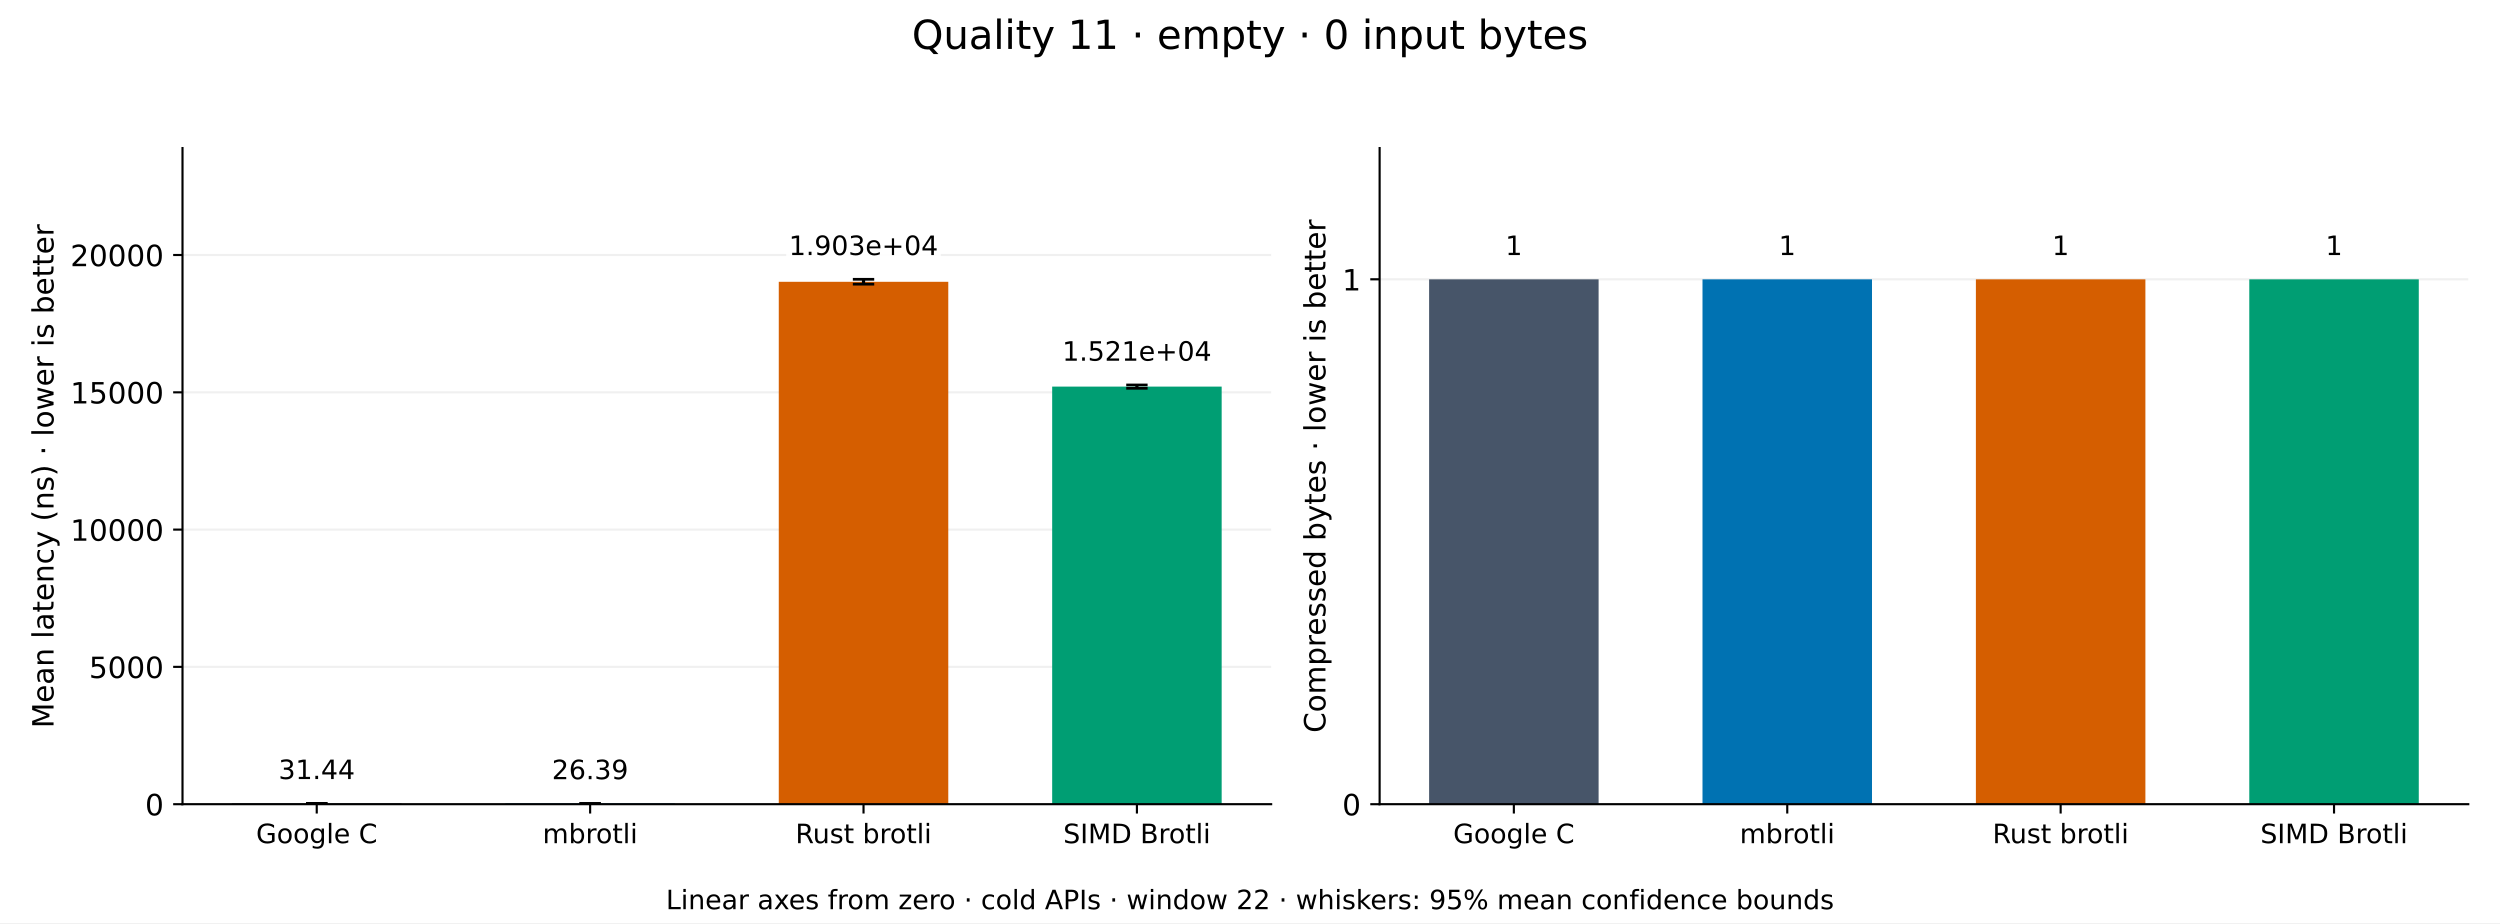
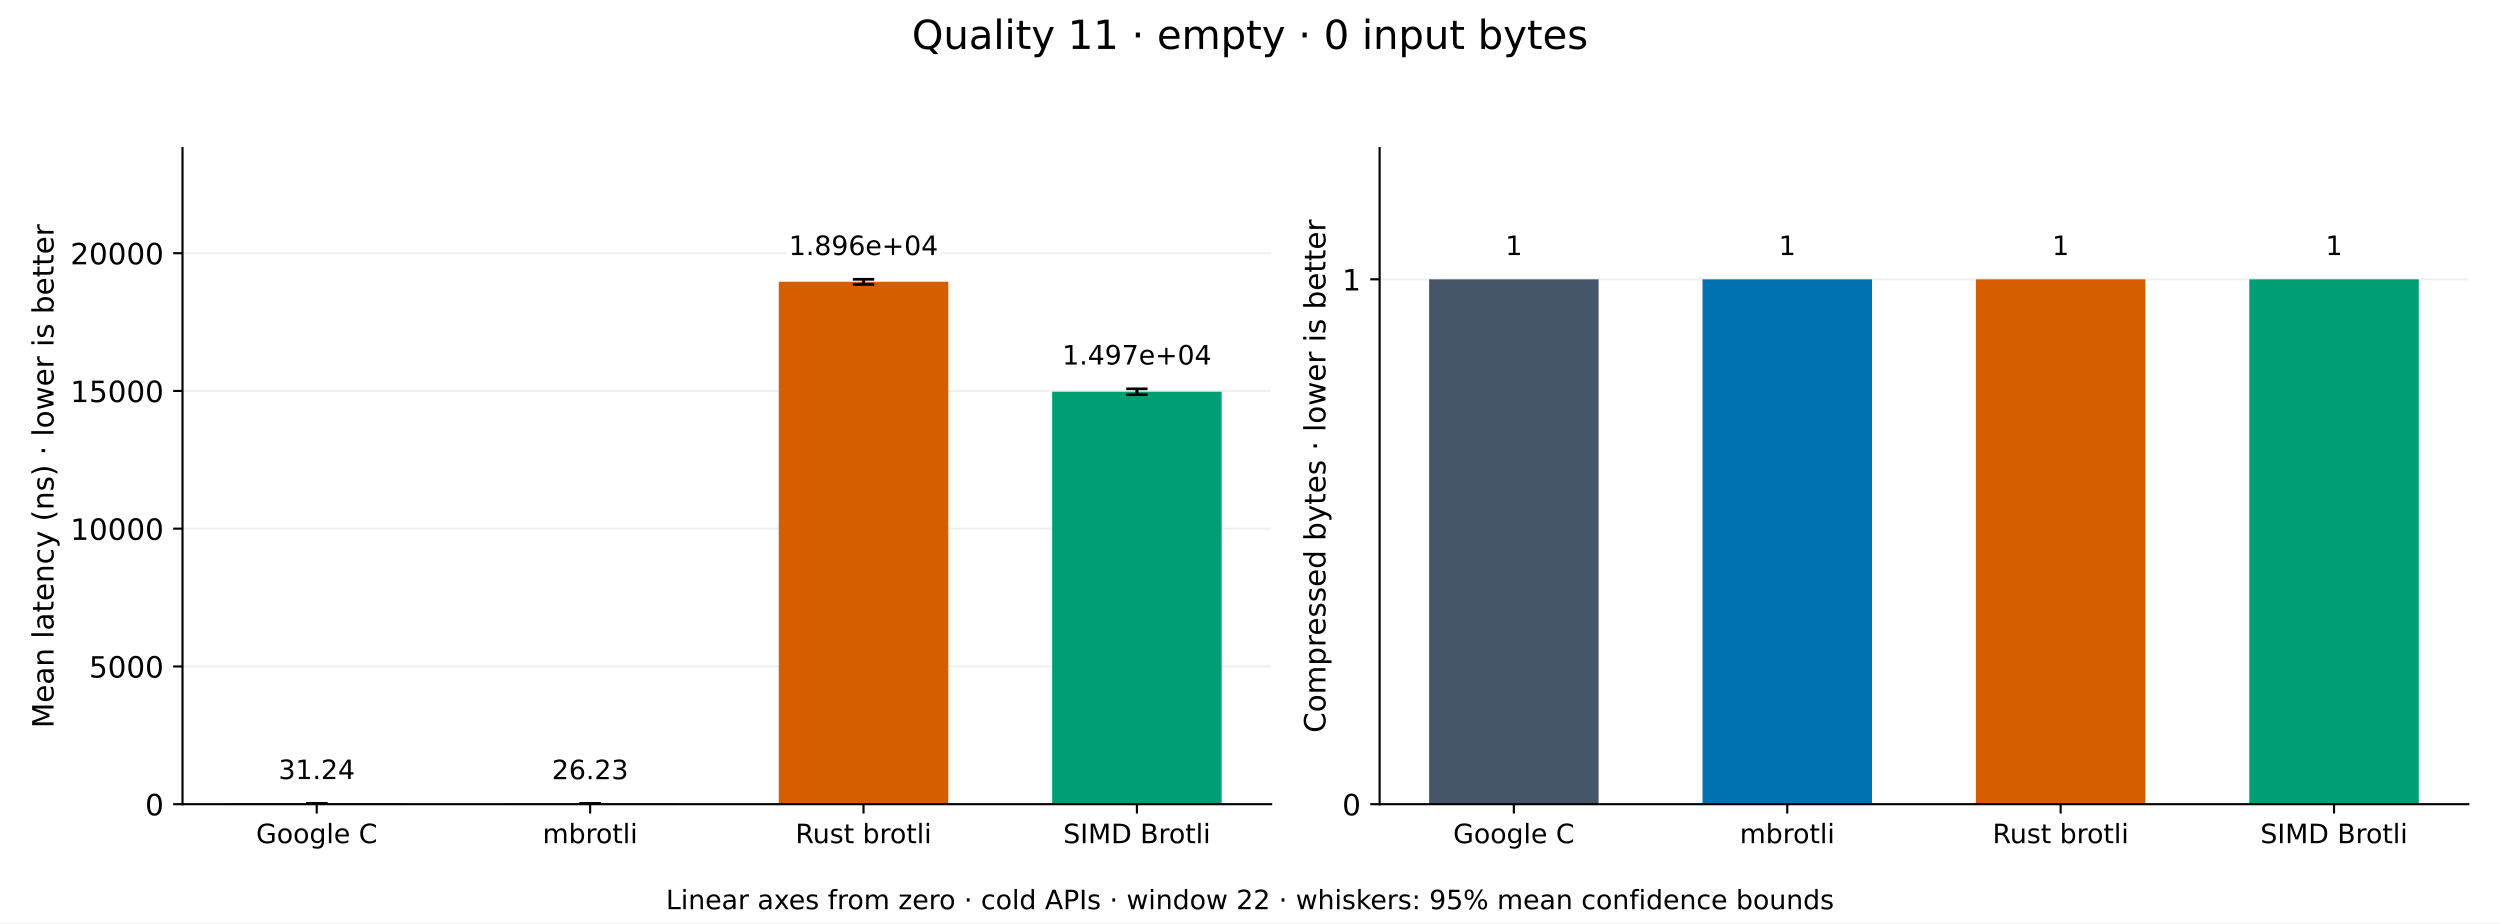
<svg xmlns="http://www.w3.org/2000/svg" xmlns:xlink="http://www.w3.org/1999/xlink" width="936pt" height="345.6pt" viewBox="0 0 936 345.6" version="1.1">
  <defs>
    <style type="text/css">*{stroke-linejoin: round; stroke-linecap: butt}</style>
  </defs>
  <g id="figure_1">
    <g id="patch_1">
      <path d="M 0 345.6 L 936 345.6 L 936 0 L 0 0 z " style="fill: #ffffff" />
    </g>
    <g id="axes_1">
      <g id="patch_2">
        <path d="M 68.33 301.088 L 475.92 301.088 L 475.92 55.44 L 68.33 55.44 z " style="fill: #ffffff" />
      </g>
      <g id="matplotlib.axis_1">
        <g id="xtick_1">
          <g id="line2d_1">
            <defs>
              <path id="m3d63aaa0ea" d="M 0 0 L 0 3.5 " style="stroke: #000000; stroke-width: 0.8" />
            </defs>
            <g>
              <use xlink:href="#m3d63aaa0ea" x="118.588" y="301.088" style="stroke: #000000; stroke-width: 0.8" />
            </g>
          </g>
          <g id="text_1">
            <text style="font-size: 10px; font-family: 'DejaVu Sans', 'Bitstream Vera Sans', 'Computer Modern Sans Serif', 'Lucida Grande', 'Verdana', 'Geneva', 'Lucid', 'Arial', 'Helvetica', 'Avant Garde', sans-serif; text-anchor: middle" x="118.588" y="315.686" transform="rotate(-0 118.5878 315.6864)">Google C</text>
          </g>
        </g>
        <g id="xtick_2">
          <g id="line2d_2">
            <g>
              <use xlink:href="#m3d63aaa0ea" x="220.946" y="301.088" style="stroke: #000000; stroke-width: 0.8" />
            </g>
          </g>
          <g id="text_2">
            <text style="font-size: 10px; font-family: 'DejaVu Sans', 'Bitstream Vera Sans', 'Computer Modern Sans Serif', 'Lucida Grande', 'Verdana', 'Geneva', 'Lucid', 'Arial', 'Helvetica', 'Avant Garde', sans-serif; text-anchor: middle" x="220.946" y="315.686" transform="rotate(-0 220.9459 315.6864)">mbrotli</text>
          </g>
        </g>
        <g id="xtick_3">
          <g id="line2d_3">
            <g>
              <use xlink:href="#m3d63aaa0ea" x="323.304" y="301.088" style="stroke: #000000; stroke-width: 0.8" />
            </g>
          </g>
          <g id="text_3">
            <text style="font-size: 10px; font-family: 'DejaVu Sans', 'Bitstream Vera Sans', 'Computer Modern Sans Serif', 'Lucida Grande', 'Verdana', 'Geneva', 'Lucid', 'Arial', 'Helvetica', 'Avant Garde', sans-serif; text-anchor: middle" x="323.304" y="315.686" transform="rotate(-0 323.3041 315.6864)">Rust brotli</text>
          </g>
        </g>
        <g id="xtick_4">
          <g id="line2d_4">
            <g>
              <use xlink:href="#m3d63aaa0ea" x="425.662" y="301.088" style="stroke: #000000; stroke-width: 0.8" />
            </g>
          </g>
          <g id="text_4">
            <text style="font-size: 10px; font-family: 'DejaVu Sans', 'Bitstream Vera Sans', 'Computer Modern Sans Serif', 'Lucida Grande', 'Verdana', 'Geneva', 'Lucid', 'Arial', 'Helvetica', 'Avant Garde', sans-serif; text-anchor: middle" x="425.662" y="315.686" transform="rotate(-0 425.6622 315.6864)">SIMD Brotli</text>
          </g>
        </g>
      </g>
      <g id="matplotlib.axis_2">
        <g id="ytick_1">
          <g id="line2d_5">
            <path d="M 68.33 301.088 L 475.92 301.088 " clip-path="url(#pfb11f768bd)" style="fill: none; stroke: #b0b0b0; stroke-opacity: 0.18; stroke-width: 0.8; stroke-linecap: square" />
          </g>
          <g id="line2d_6">
            <defs>
              <path id="mb6c034703b" d="M 0 0 L -3.5 0 " style="stroke: #000000; stroke-width: 0.8" />
            </defs>
            <g>
              <use xlink:href="#mb6c034703b" x="68.33" y="301.088" style="stroke: #000000; stroke-width: 0.8" />
            </g>
          </g>
          <g id="text_5">
            <text style="font-size: 11px; font-family: 'DejaVu Sans', 'Bitstream Vera Sans', 'Computer Modern Sans Serif', 'Lucida Grande', 'Verdana', 'Geneva', 'Lucid', 'Arial', 'Helvetica', 'Avant Garde', sans-serif; text-anchor: end" x="61.33" y="305.267" transform="rotate(-0 61.33 305.2671)">0</text>
          </g>
        </g>
        <g id="ytick_2">
          <g id="line2d_7">
-             <path d="M 68.33 249.685 L 475.92 249.685 " clip-path="url(#pfb11f768bd)" style="fill: none; stroke: #b0b0b0; stroke-opacity: 0.18; stroke-width: 0.8; stroke-linecap: square" />
+             <path d="M 68.33 249.514 L 475.92 249.514 " clip-path="url(#pfb11f768bd)" style="fill: none; stroke: #b0b0b0; stroke-opacity: 0.18; stroke-width: 0.8; stroke-linecap: square" />
          </g>
          <g id="line2d_8">
            <g>
-               <use xlink:href="#mb6c034703b" x="68.33" y="249.685" style="stroke: #000000; stroke-width: 0.8" />
+               <use xlink:href="#mb6c034703b" x="68.33" y="249.514" style="stroke: #000000; stroke-width: 0.8" />
            </g>
          </g>
          <g id="text_6">
-             <text style="font-size: 11px; font-family: 'DejaVu Sans', 'Bitstream Vera Sans', 'Computer Modern Sans Serif', 'Lucida Grande', 'Verdana', 'Geneva', 'Lucid', 'Arial', 'Helvetica', 'Avant Garde', sans-serif; text-anchor: end" x="61.33" y="253.865" transform="rotate(-0 61.33 253.8646)">5000</text>
+             <text style="font-size: 11px; font-family: 'DejaVu Sans', 'Bitstream Vera Sans', 'Computer Modern Sans Serif', 'Lucida Grande', 'Verdana', 'Geneva', 'Lucid', 'Arial', 'Helvetica', 'Avant Garde', sans-serif; text-anchor: end" x="61.33" y="253.693" transform="rotate(-0 61.33 253.6927)">5000</text>
          </g>
        </g>
        <g id="ytick_3">
          <g id="line2d_9">
-             <path d="M 68.33 198.283 L 475.92 198.283 " clip-path="url(#pfb11f768bd)" style="fill: none; stroke: #b0b0b0; stroke-opacity: 0.18; stroke-width: 0.8; stroke-linecap: square" />
+             <path d="M 68.33 197.939 L 475.92 197.939 " clip-path="url(#pfb11f768bd)" style="fill: none; stroke: #b0b0b0; stroke-opacity: 0.18; stroke-width: 0.8; stroke-linecap: square" />
          </g>
          <g id="line2d_10">
            <g>
-               <use xlink:href="#mb6c034703b" x="68.33" y="198.283" style="stroke: #000000; stroke-width: 0.8" />
+               <use xlink:href="#mb6c034703b" x="68.33" y="197.939" style="stroke: #000000; stroke-width: 0.8" />
            </g>
          </g>
          <g id="text_7">
-             <text style="font-size: 11px; font-family: 'DejaVu Sans', 'Bitstream Vera Sans', 'Computer Modern Sans Serif', 'Lucida Grande', 'Verdana', 'Geneva', 'Lucid', 'Arial', 'Helvetica', 'Avant Garde', sans-serif; text-anchor: end" x="61.33" y="202.462" transform="rotate(-0 61.33 202.462)">10000</text>
+             <text style="font-size: 11px; font-family: 'DejaVu Sans', 'Bitstream Vera Sans', 'Computer Modern Sans Serif', 'Lucida Grande', 'Verdana', 'Geneva', 'Lucid', 'Arial', 'Helvetica', 'Avant Garde', sans-serif; text-anchor: end" x="61.33" y="202.118" transform="rotate(-0 61.33 202.1182)">10000</text>
          </g>
        </g>
        <g id="ytick_4">
          <g id="line2d_11">
-             <path d="M 68.33 146.88 L 475.92 146.88 " clip-path="url(#pfb11f768bd)" style="fill: none; stroke: #b0b0b0; stroke-opacity: 0.18; stroke-width: 0.8; stroke-linecap: square" />
+             <path d="M 68.33 146.365 L 475.92 146.365 " clip-path="url(#pfb11f768bd)" style="fill: none; stroke: #b0b0b0; stroke-opacity: 0.18; stroke-width: 0.8; stroke-linecap: square" />
          </g>
          <g id="line2d_12">
            <g>
-               <use xlink:href="#mb6c034703b" x="68.33" y="146.88" style="stroke: #000000; stroke-width: 0.8" />
+               <use xlink:href="#mb6c034703b" x="68.33" y="146.365" style="stroke: #000000; stroke-width: 0.8" />
            </g>
          </g>
          <g id="text_8">
-             <text style="font-size: 11px; font-family: 'DejaVu Sans', 'Bitstream Vera Sans', 'Computer Modern Sans Serif', 'Lucida Grande', 'Verdana', 'Geneva', 'Lucid', 'Arial', 'Helvetica', 'Avant Garde', sans-serif; text-anchor: end" x="61.33" y="151.059" transform="rotate(-0 61.33 151.0595)">15000</text>
+             <text style="font-size: 11px; font-family: 'DejaVu Sans', 'Bitstream Vera Sans', 'Computer Modern Sans Serif', 'Lucida Grande', 'Verdana', 'Geneva', 'Lucid', 'Arial', 'Helvetica', 'Avant Garde', sans-serif; text-anchor: end" x="61.33" y="150.544" transform="rotate(-0 61.33 150.5438)">15000</text>
          </g>
        </g>
        <g id="ytick_5">
          <g id="line2d_13">
-             <path d="M 68.33 95.478 L 475.92 95.478 " clip-path="url(#pfb11f768bd)" style="fill: none; stroke: #b0b0b0; stroke-opacity: 0.18; stroke-width: 0.8; stroke-linecap: square" />
+             <path d="M 68.33 94.79 L 475.92 94.79 " clip-path="url(#pfb11f768bd)" style="fill: none; stroke: #b0b0b0; stroke-opacity: 0.18; stroke-width: 0.8; stroke-linecap: square" />
          </g>
          <g id="line2d_14">
            <g>
-               <use xlink:href="#mb6c034703b" x="68.33" y="95.478" style="stroke: #000000; stroke-width: 0.8" />
+               <use xlink:href="#mb6c034703b" x="68.33" y="94.79" style="stroke: #000000; stroke-width: 0.8" />
            </g>
          </g>
          <g id="text_9">
-             <text style="font-size: 11px; font-family: 'DejaVu Sans', 'Bitstream Vera Sans', 'Computer Modern Sans Serif', 'Lucida Grande', 'Verdana', 'Geneva', 'Lucid', 'Arial', 'Helvetica', 'Avant Garde', sans-serif; text-anchor: end" x="61.33" y="99.657" transform="rotate(-0 61.33 99.65691)">20000</text>
+             <text style="font-size: 11px; font-family: 'DejaVu Sans', 'Bitstream Vera Sans', 'Computer Modern Sans Serif', 'Lucida Grande', 'Verdana', 'Geneva', 'Lucid', 'Arial', 'Helvetica', 'Avant Garde', sans-serif; text-anchor: end" x="61.33" y="98.969" transform="rotate(-0 61.33 98.96929)">20000</text>
          </g>
        </g>
        <g id="text_10">
          <text style="font-size: 11px; font-family: 'DejaVu Sans', 'Bitstream Vera Sans', 'Computer Modern Sans Serif', 'Lucida Grande', 'Verdana', 'Geneva', 'Lucid', 'Arial', 'Helvetica', 'Avant Garde', sans-serif; text-anchor: middle" x="20.049" y="178.264" transform="rotate(-90 20.04859 178.264)">Mean latency (ns) · lower is better</text>
        </g>
      </g>
      <g id="patch_3">
-         <path d="M 86.857 301.088 L 150.319 301.088 L 150.319 300.765 L 86.857 300.765 z " clip-path="url(#pfb11f768bd)" style="fill: #475569" />
+         <path d="M 86.857 301.088 L 150.319 301.088 L 150.319 300.766 L 86.857 300.766 z " clip-path="url(#pfb11f768bd)" style="fill: #475569" />
      </g>
      <g id="patch_4">
        <path d="M 189.215 301.088 L 252.677 301.088 L 252.677 300.817 L 189.215 300.817 z " clip-path="url(#pfb11f768bd)" style="fill: #0072b2" />
      </g>
      <g id="patch_5">
-         <path d="M 291.573 301.088 L 355.035 301.088 L 355.035 105.497 L 291.573 105.497 z " clip-path="url(#pfb11f768bd)" style="fill: #d55e00" />
+         <path d="M 291.573 301.088 L 355.035 301.088 L 355.035 105.493 L 291.573 105.493 z " clip-path="url(#pfb11f768bd)" style="fill: #d55e00" />
      </g>
      <g id="patch_6">
-         <path d="M 393.931 301.088 L 457.393 301.088 L 457.393 144.752 L 393.931 144.752 z " clip-path="url(#pfb11f768bd)" style="fill: #009e73" />
+         <path d="M 393.931 301.088 L 457.393 301.088 L 457.393 146.665 L 393.931 146.665 z " clip-path="url(#pfb11f768bd)" style="fill: #009e73" />
      </g>
      <g id="LineCollection_1">
-         <path d="M 118.588 300.766 L 118.588 300.763 " clip-path="url(#pfb11f768bd)" style="fill: none; stroke: #000000; stroke-width: 1.2" />
-         <path d="M 220.946 300.818 L 220.946 300.815 " clip-path="url(#pfb11f768bd)" style="fill: none; stroke: #000000; stroke-width: 1.2" />
-         <path d="M 323.304 106.393 L 323.304 104.57 " clip-path="url(#pfb11f768bd)" style="fill: none; stroke: #000000; stroke-width: 1.2" />
-         <path d="M 425.662 145.4 L 425.662 144.127 " clip-path="url(#pfb11f768bd)" style="fill: none; stroke: #000000; stroke-width: 1.2" />
+         <path d="M 118.588 300.767 L 118.588 300.765 " clip-path="url(#pfb11f768bd)" style="fill: none; stroke: #000000; stroke-width: 1.2" />
+         <path d="M 220.946 300.818 L 220.946 300.817 " clip-path="url(#pfb11f768bd)" style="fill: none; stroke: #000000; stroke-width: 1.2" />
+         <path d="M 323.304 106.505 L 323.304 104.57 " clip-path="url(#pfb11f768bd)" style="fill: none; stroke: #000000; stroke-width: 1.2" />
+         <path d="M 425.662 147.772 L 425.662 145.556 " clip-path="url(#pfb11f768bd)" style="fill: none; stroke: #000000; stroke-width: 1.2" />
      </g>
      <g id="line2d_15">
        <defs>
          <path id="ma4d3aa00d3" d="M 4 0 L -4 -0 " style="stroke: #000000" />
        </defs>
        <g clip-path="url(#pfb11f768bd)">
-           <use xlink:href="#ma4d3aa00d3" x="118.588" y="300.766" style="fill: #1f77b4; stroke: #000000" />
+           <use xlink:href="#ma4d3aa00d3" x="118.588" y="300.767" style="fill: #1f77b4; stroke: #000000" />
          <use xlink:href="#ma4d3aa00d3" x="220.946" y="300.818" style="fill: #1f77b4; stroke: #000000" />
-           <use xlink:href="#ma4d3aa00d3" x="323.304" y="106.393" style="fill: #1f77b4; stroke: #000000" />
-           <use xlink:href="#ma4d3aa00d3" x="425.662" y="145.4" style="fill: #1f77b4; stroke: #000000" />
+           <use xlink:href="#ma4d3aa00d3" x="323.304" y="106.505" style="fill: #1f77b4; stroke: #000000" />
+           <use xlink:href="#ma4d3aa00d3" x="425.662" y="147.772" style="fill: #1f77b4; stroke: #000000" />
        </g>
      </g>
      <g id="line2d_16">
        <g clip-path="url(#pfb11f768bd)">
-           <use xlink:href="#ma4d3aa00d3" x="118.588" y="300.763" style="fill: #1f77b4; stroke: #000000" />
-           <use xlink:href="#ma4d3aa00d3" x="220.946" y="300.815" style="fill: #1f77b4; stroke: #000000" />
+           <use xlink:href="#ma4d3aa00d3" x="118.588" y="300.765" style="fill: #1f77b4; stroke: #000000" />
+           <use xlink:href="#ma4d3aa00d3" x="220.946" y="300.817" style="fill: #1f77b4; stroke: #000000" />
          <use xlink:href="#ma4d3aa00d3" x="323.304" y="104.57" style="fill: #1f77b4; stroke: #000000" />
-           <use xlink:href="#ma4d3aa00d3" x="425.662" y="144.127" style="fill: #1f77b4; stroke: #000000" />
+           <use xlink:href="#ma4d3aa00d3" x="425.662" y="145.556" style="fill: #1f77b4; stroke: #000000" />
        </g>
      </g>
      <g id="patch_7">
        <path d="M 68.33 301.088 L 68.33 55.44 " style="fill: none; stroke: #000000; stroke-width: 0.8; stroke-linejoin: miter; stroke-linecap: square" />
      </g>
      <g id="patch_8">
        <path d="M 68.33 301.088 L 475.92 301.088 " style="fill: none; stroke: #000000; stroke-width: 0.8; stroke-linejoin: miter; stroke-linecap: square" />
      </g>
      <g id="text_11">
        <g id="patch_9">
-           <path d="M 103.274 294.763 L 133.902 294.763 L 133.902 283.085 L 103.274 283.085 z " style="fill: #ffffff; opacity: 0.9" />
-         </g>
-         <text style="font-size: 10px; font-family: 'DejaVu Sans', 'Bitstream Vera Sans', 'Computer Modern Sans Serif', 'Lucida Grande', 'Verdana', 'Geneva', 'Lucid', 'Arial', 'Helvetica', 'Avant Garde', sans-serif; text-anchor: middle" x="118.588" y="291.683" transform="rotate(-0 118.5878 291.6835)">31.44</text>
+           <path d="M 103.274 294.765 L 133.902 294.765 L 133.902 283.086 L 103.274 283.086 z " style="fill: #ffffff; opacity: 0.9" />
+         </g>
+         <text style="font-size: 10px; font-family: 'DejaVu Sans', 'Bitstream Vera Sans', 'Computer Modern Sans Serif', 'Lucida Grande', 'Verdana', 'Geneva', 'Lucid', 'Arial', 'Helvetica', 'Avant Garde', sans-serif; text-anchor: middle" x="118.588" y="291.685" transform="rotate(-0 118.5878 291.6849)">31.24</text>
      </g>
      <g id="text_12">
        <g id="patch_10">
-           <path d="M 205.632 294.815 L 236.26 294.815 L 236.26 283.137 L 205.632 283.137 z " style="fill: #ffffff; opacity: 0.9" />
-         </g>
-         <text style="font-size: 10px; font-family: 'DejaVu Sans', 'Bitstream Vera Sans', 'Computer Modern Sans Serif', 'Lucida Grande', 'Verdana', 'Geneva', 'Lucid', 'Arial', 'Helvetica', 'Avant Garde', sans-serif; text-anchor: middle" x="220.946" y="291.736" transform="rotate(-0 220.9459 291.7357)">26.39</text>
+           <path d="M 205.632 294.817 L 236.26 294.817 L 236.26 283.138 L 205.632 283.138 z " style="fill: #ffffff; opacity: 0.9" />
+         </g>
+         <text style="font-size: 10px; font-family: 'DejaVu Sans', 'Bitstream Vera Sans', 'Computer Modern Sans Serif', 'Lucida Grande', 'Verdana', 'Geneva', 'Lucid', 'Arial', 'Helvetica', 'Avant Garde', sans-serif; text-anchor: middle" x="220.946" y="291.737" transform="rotate(-0 220.9459 291.7368)">26.23</text>
      </g>
      <g id="text_13">
        <g id="patch_11">
          <path d="M 294.361 98.57 L 352.247 98.57 L 352.247 86.891 L 294.361 86.891 z " style="fill: #ffffff; opacity: 0.9" />
        </g>
-         <text style="font-size: 10px; font-family: 'DejaVu Sans', 'Bitstream Vera Sans', 'Computer Modern Sans Serif', 'Lucida Grande', 'Verdana', 'Geneva', 'Lucid', 'Arial', 'Helvetica', 'Avant Garde', sans-serif; text-anchor: middle" x="323.304" y="95.49" transform="rotate(-0 323.3041 95.48991)">1.903e+04</text>
+         <text style="font-size: 10px; font-family: 'DejaVu Sans', 'Bitstream Vera Sans', 'Computer Modern Sans Serif', 'Lucida Grande', 'Verdana', 'Geneva', 'Lucid', 'Arial', 'Helvetica', 'Avant Garde', sans-serif; text-anchor: middle" x="323.304" y="95.49" transform="rotate(-0 323.3041 95.48991)">1.896e+04</text>
      </g>
      <g id="text_14">
        <g id="patch_12">
-           <path d="M 396.719 138.127 L 454.605 138.127 L 454.605 126.448 L 396.719 126.448 z " style="fill: #ffffff; opacity: 0.9" />
-         </g>
-         <text style="font-size: 10px; font-family: 'DejaVu Sans', 'Bitstream Vera Sans', 'Computer Modern Sans Serif', 'Lucida Grande', 'Verdana', 'Geneva', 'Lucid', 'Arial', 'Helvetica', 'Avant Garde', sans-serif; text-anchor: middle" x="425.662" y="135.047" transform="rotate(-0 425.6622 135.0468)">1.521e+04</text>
+           <path d="M 396.719 139.556 L 454.605 139.556 L 454.605 127.878 L 396.719 127.878 z " style="fill: #ffffff; opacity: 0.9" />
+         </g>
+         <text style="font-size: 10px; font-family: 'DejaVu Sans', 'Bitstream Vera Sans', 'Computer Modern Sans Serif', 'Lucida Grande', 'Verdana', 'Geneva', 'Lucid', 'Arial', 'Helvetica', 'Avant Garde', sans-serif; text-anchor: middle" x="425.662" y="136.477" transform="rotate(-0 425.6622 136.4768)">1.497e+04</text>
      </g>
    </g>
    <g id="axes_2">
      <g id="patch_13">
        <path d="M 516.53 301.088 L 924.12 301.088 L 924.12 55.44 L 516.53 55.44 z " style="fill: #ffffff" />
      </g>
      <g id="matplotlib.axis_3">
        <g id="xtick_5">
          <g id="line2d_17">
            <g>
              <use xlink:href="#m3d63aaa0ea" x="566.788" y="301.088" style="stroke: #000000; stroke-width: 0.8" />
            </g>
          </g>
          <g id="text_15">
            <text style="font-size: 10px; font-family: 'DejaVu Sans', 'Bitstream Vera Sans', 'Computer Modern Sans Serif', 'Lucida Grande', 'Verdana', 'Geneva', 'Lucid', 'Arial', 'Helvetica', 'Avant Garde', sans-serif; text-anchor: middle" x="566.788" y="315.686" transform="rotate(-0 566.7878 315.6864)">Google C</text>
          </g>
        </g>
        <g id="xtick_6">
          <g id="line2d_18">
            <g>
              <use xlink:href="#m3d63aaa0ea" x="669.146" y="301.088" style="stroke: #000000; stroke-width: 0.8" />
            </g>
          </g>
          <g id="text_16">
            <text style="font-size: 10px; font-family: 'DejaVu Sans', 'Bitstream Vera Sans', 'Computer Modern Sans Serif', 'Lucida Grande', 'Verdana', 'Geneva', 'Lucid', 'Arial', 'Helvetica', 'Avant Garde', sans-serif; text-anchor: middle" x="669.146" y="315.686" transform="rotate(-0 669.1459 315.6864)">mbrotli</text>
          </g>
        </g>
        <g id="xtick_7">
          <g id="line2d_19">
            <g>
              <use xlink:href="#m3d63aaa0ea" x="771.504" y="301.088" style="stroke: #000000; stroke-width: 0.8" />
            </g>
          </g>
          <g id="text_17">
            <text style="font-size: 10px; font-family: 'DejaVu Sans', 'Bitstream Vera Sans', 'Computer Modern Sans Serif', 'Lucida Grande', 'Verdana', 'Geneva', 'Lucid', 'Arial', 'Helvetica', 'Avant Garde', sans-serif; text-anchor: middle" x="771.504" y="315.686" transform="rotate(-0 771.5041 315.6864)">Rust brotli</text>
          </g>
        </g>
        <g id="xtick_8">
          <g id="line2d_20">
            <g>
              <use xlink:href="#m3d63aaa0ea" x="873.862" y="301.088" style="stroke: #000000; stroke-width: 0.8" />
            </g>
          </g>
          <g id="text_18">
            <text style="font-size: 10px; font-family: 'DejaVu Sans', 'Bitstream Vera Sans', 'Computer Modern Sans Serif', 'Lucida Grande', 'Verdana', 'Geneva', 'Lucid', 'Arial', 'Helvetica', 'Avant Garde', sans-serif; text-anchor: middle" x="873.862" y="315.686" transform="rotate(-0 873.8622 315.6864)">SIMD Brotli</text>
          </g>
        </g>
      </g>
      <g id="matplotlib.axis_4">
        <g id="ytick_6">
          <g id="line2d_21">
            <path d="M 516.53 301.088 L 924.12 301.088 " clip-path="url(#pd983b59cca)" style="fill: none; stroke: #b0b0b0; stroke-opacity: 0.18; stroke-width: 0.8; stroke-linecap: square" />
          </g>
          <g id="line2d_22">
            <g>
              <use xlink:href="#mb6c034703b" x="516.53" y="301.088" style="stroke: #000000; stroke-width: 0.8" />
            </g>
          </g>
          <g id="text_19">
            <text style="font-size: 11px; font-family: 'DejaVu Sans', 'Bitstream Vera Sans', 'Computer Modern Sans Serif', 'Lucida Grande', 'Verdana', 'Geneva', 'Lucid', 'Arial', 'Helvetica', 'Avant Garde', sans-serif; text-anchor: end" x="509.53" y="305.267" transform="rotate(-0 509.53 305.2671)">0</text>
          </g>
        </g>
        <g id="ytick_7">
          <g id="line2d_23">
            <path d="M 516.53 104.57 L 924.12 104.57 " clip-path="url(#pd983b59cca)" style="fill: none; stroke: #b0b0b0; stroke-opacity: 0.18; stroke-width: 0.8; stroke-linecap: square" />
          </g>
          <g id="line2d_24">
            <g>
              <use xlink:href="#mb6c034703b" x="516.53" y="104.57" style="stroke: #000000; stroke-width: 0.8" />
            </g>
          </g>
          <g id="text_20">
            <text style="font-size: 11px; font-family: 'DejaVu Sans', 'Bitstream Vera Sans', 'Computer Modern Sans Serif', 'Lucida Grande', 'Verdana', 'Geneva', 'Lucid', 'Arial', 'Helvetica', 'Avant Garde', sans-serif; text-anchor: end" x="509.53" y="108.749" transform="rotate(-0 509.53 108.7487)">1</text>
          </g>
        </g>
        <g id="text_21">
          <text style="font-size: 11px; font-family: 'DejaVu Sans', 'Bitstream Vera Sans', 'Computer Modern Sans Serif', 'Lucida Grande', 'Verdana', 'Geneva', 'Lucid', 'Arial', 'Helvetica', 'Avant Garde', sans-serif; text-anchor: middle" x="496.244" y="178.264" transform="rotate(-90 496.2436 178.264)">Compressed bytes · lower is better</text>
        </g>
      </g>
      <g id="patch_14">
        <path d="M 535.057 301.088 L 598.519 301.088 L 598.519 104.57 L 535.057 104.57 z " clip-path="url(#pd983b59cca)" style="fill: #475569" />
      </g>
      <g id="patch_15">
        <path d="M 637.415 301.088 L 700.877 301.088 L 700.877 104.57 L 637.415 104.57 z " clip-path="url(#pd983b59cca)" style="fill: #0072b2" />
      </g>
      <g id="patch_16">
        <path d="M 739.773 301.088 L 803.235 301.088 L 803.235 104.57 L 739.773 104.57 z " clip-path="url(#pd983b59cca)" style="fill: #d55e00" />
      </g>
      <g id="patch_17">
        <path d="M 842.131 301.088 L 905.593 301.088 L 905.593 104.57 L 842.131 104.57 z " clip-path="url(#pd983b59cca)" style="fill: #009e73" />
      </g>
      <g id="patch_18">
        <path d="M 516.53 301.088 L 516.53 55.44 " style="fill: none; stroke: #000000; stroke-width: 0.8; stroke-linejoin: miter; stroke-linecap: square" />
      </g>
      <g id="patch_19">
        <path d="M 516.53 301.088 L 924.12 301.088 " style="fill: none; stroke: #000000; stroke-width: 0.8; stroke-linejoin: miter; stroke-linecap: square" />
      </g>
      <g id="text_22">
        <g id="patch_20">
          <path d="M 562.607 98.57 L 570.969 98.57 L 570.969 86.891 L 562.607 86.891 z " style="fill: #ffffff; opacity: 0.9" />
        </g>
        <text style="font-size: 10px; font-family: 'DejaVu Sans', 'Bitstream Vera Sans', 'Computer Modern Sans Serif', 'Lucida Grande', 'Verdana', 'Geneva', 'Lucid', 'Arial', 'Helvetica', 'Avant Garde', sans-serif; text-anchor: middle" x="566.788" y="95.49" transform="rotate(-0 566.7878 95.48991)">1</text>
      </g>
      <g id="text_23">
        <g id="patch_21">
          <path d="M 664.965 98.57 L 673.327 98.57 L 673.327 86.891 L 664.965 86.891 z " style="fill: #ffffff; opacity: 0.9" />
        </g>
        <text style="font-size: 10px; font-family: 'DejaVu Sans', 'Bitstream Vera Sans', 'Computer Modern Sans Serif', 'Lucida Grande', 'Verdana', 'Geneva', 'Lucid', 'Arial', 'Helvetica', 'Avant Garde', sans-serif; text-anchor: middle" x="669.146" y="95.49" transform="rotate(-0 669.1459 95.48991)">1</text>
      </g>
      <g id="text_24">
        <g id="patch_22">
          <path d="M 767.323 98.57 L 775.685 98.57 L 775.685 86.891 L 767.323 86.891 z " style="fill: #ffffff; opacity: 0.9" />
        </g>
        <text style="font-size: 10px; font-family: 'DejaVu Sans', 'Bitstream Vera Sans', 'Computer Modern Sans Serif', 'Lucida Grande', 'Verdana', 'Geneva', 'Lucid', 'Arial', 'Helvetica', 'Avant Garde', sans-serif; text-anchor: middle" x="771.504" y="95.49" transform="rotate(-0 771.5041 95.48991)">1</text>
      </g>
      <g id="text_25">
        <g id="patch_23">
          <path d="M 869.681 98.57 L 878.043 98.57 L 878.043 86.891 L 869.681 86.891 z " style="fill: #ffffff; opacity: 0.9" />
        </g>
        <text style="font-size: 10px; font-family: 'DejaVu Sans', 'Bitstream Vera Sans', 'Computer Modern Sans Serif', 'Lucida Grande', 'Verdana', 'Geneva', 'Lucid', 'Arial', 'Helvetica', 'Avant Garde', sans-serif; text-anchor: middle" x="873.862" y="95.49" transform="rotate(-0 873.8622 95.48991)">1</text>
      </g>
    </g>
    <g id="text_26">
      <text style="font-size: 15px; font-family: 'DejaVu Sans', 'Bitstream Vera Sans', 'Computer Modern Sans Serif', 'Lucida Grande', 'Verdana', 'Geneva', 'Lucid', 'Arial', 'Helvetica', 'Avant Garde', sans-serif; text-anchor: middle" x="468" y="18.31" transform="rotate(-0 468 18.30966)">Quality 11 · empty · 0 input bytes</text>
    </g>
    <g id="text_27">
      <text style="font-size: 10px; font-family: 'DejaVu Sans', 'Bitstream Vera Sans', 'Computer Modern Sans Serif', 'Lucida Grande', 'Verdana', 'Geneva', 'Lucid', 'Arial', 'Helvetica', 'Avant Garde', sans-serif; text-anchor: middle" x="468" y="340.416" transform="rotate(-0 468 340.416)">Linear axes from zero · cold APIs · window 22 · whiskers: 95% mean confidence bounds</text>
    </g>
  </g>
  <defs>
    <clipPath id="pfb11f768bd">
      <rect x="68.33" y="55.44" width="407.59" height="245.648" />
    </clipPath>
    <clipPath id="pd983b59cca">
      <rect x="516.53" y="55.44" width="407.59" height="245.648" />
    </clipPath>
  </defs>
</svg>
